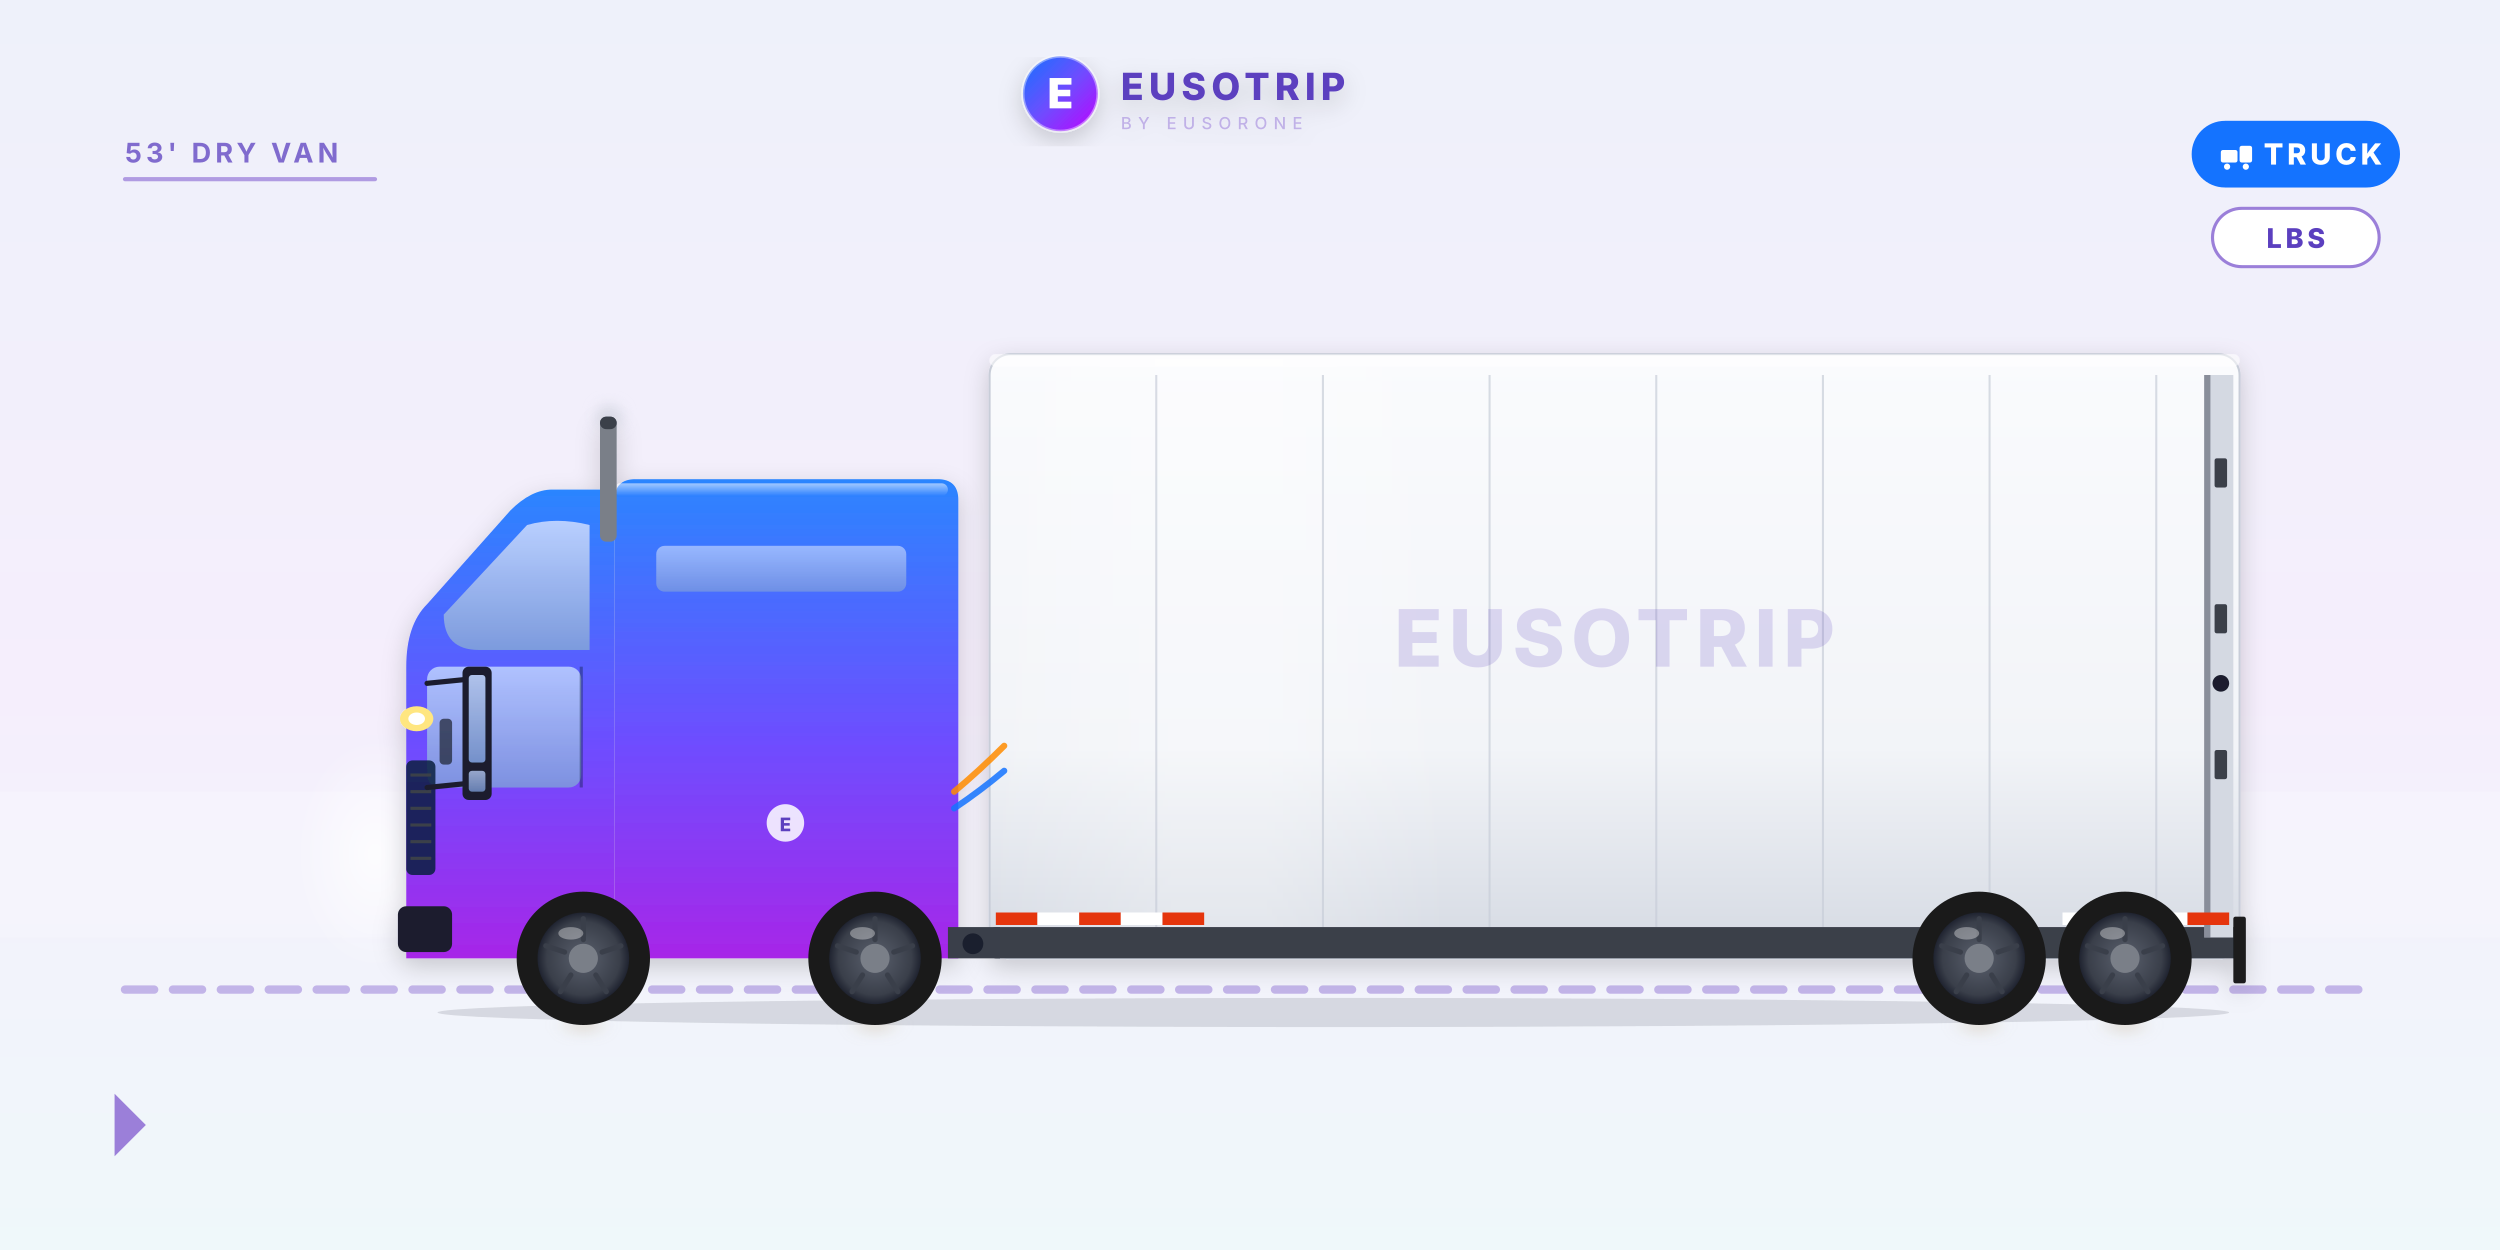
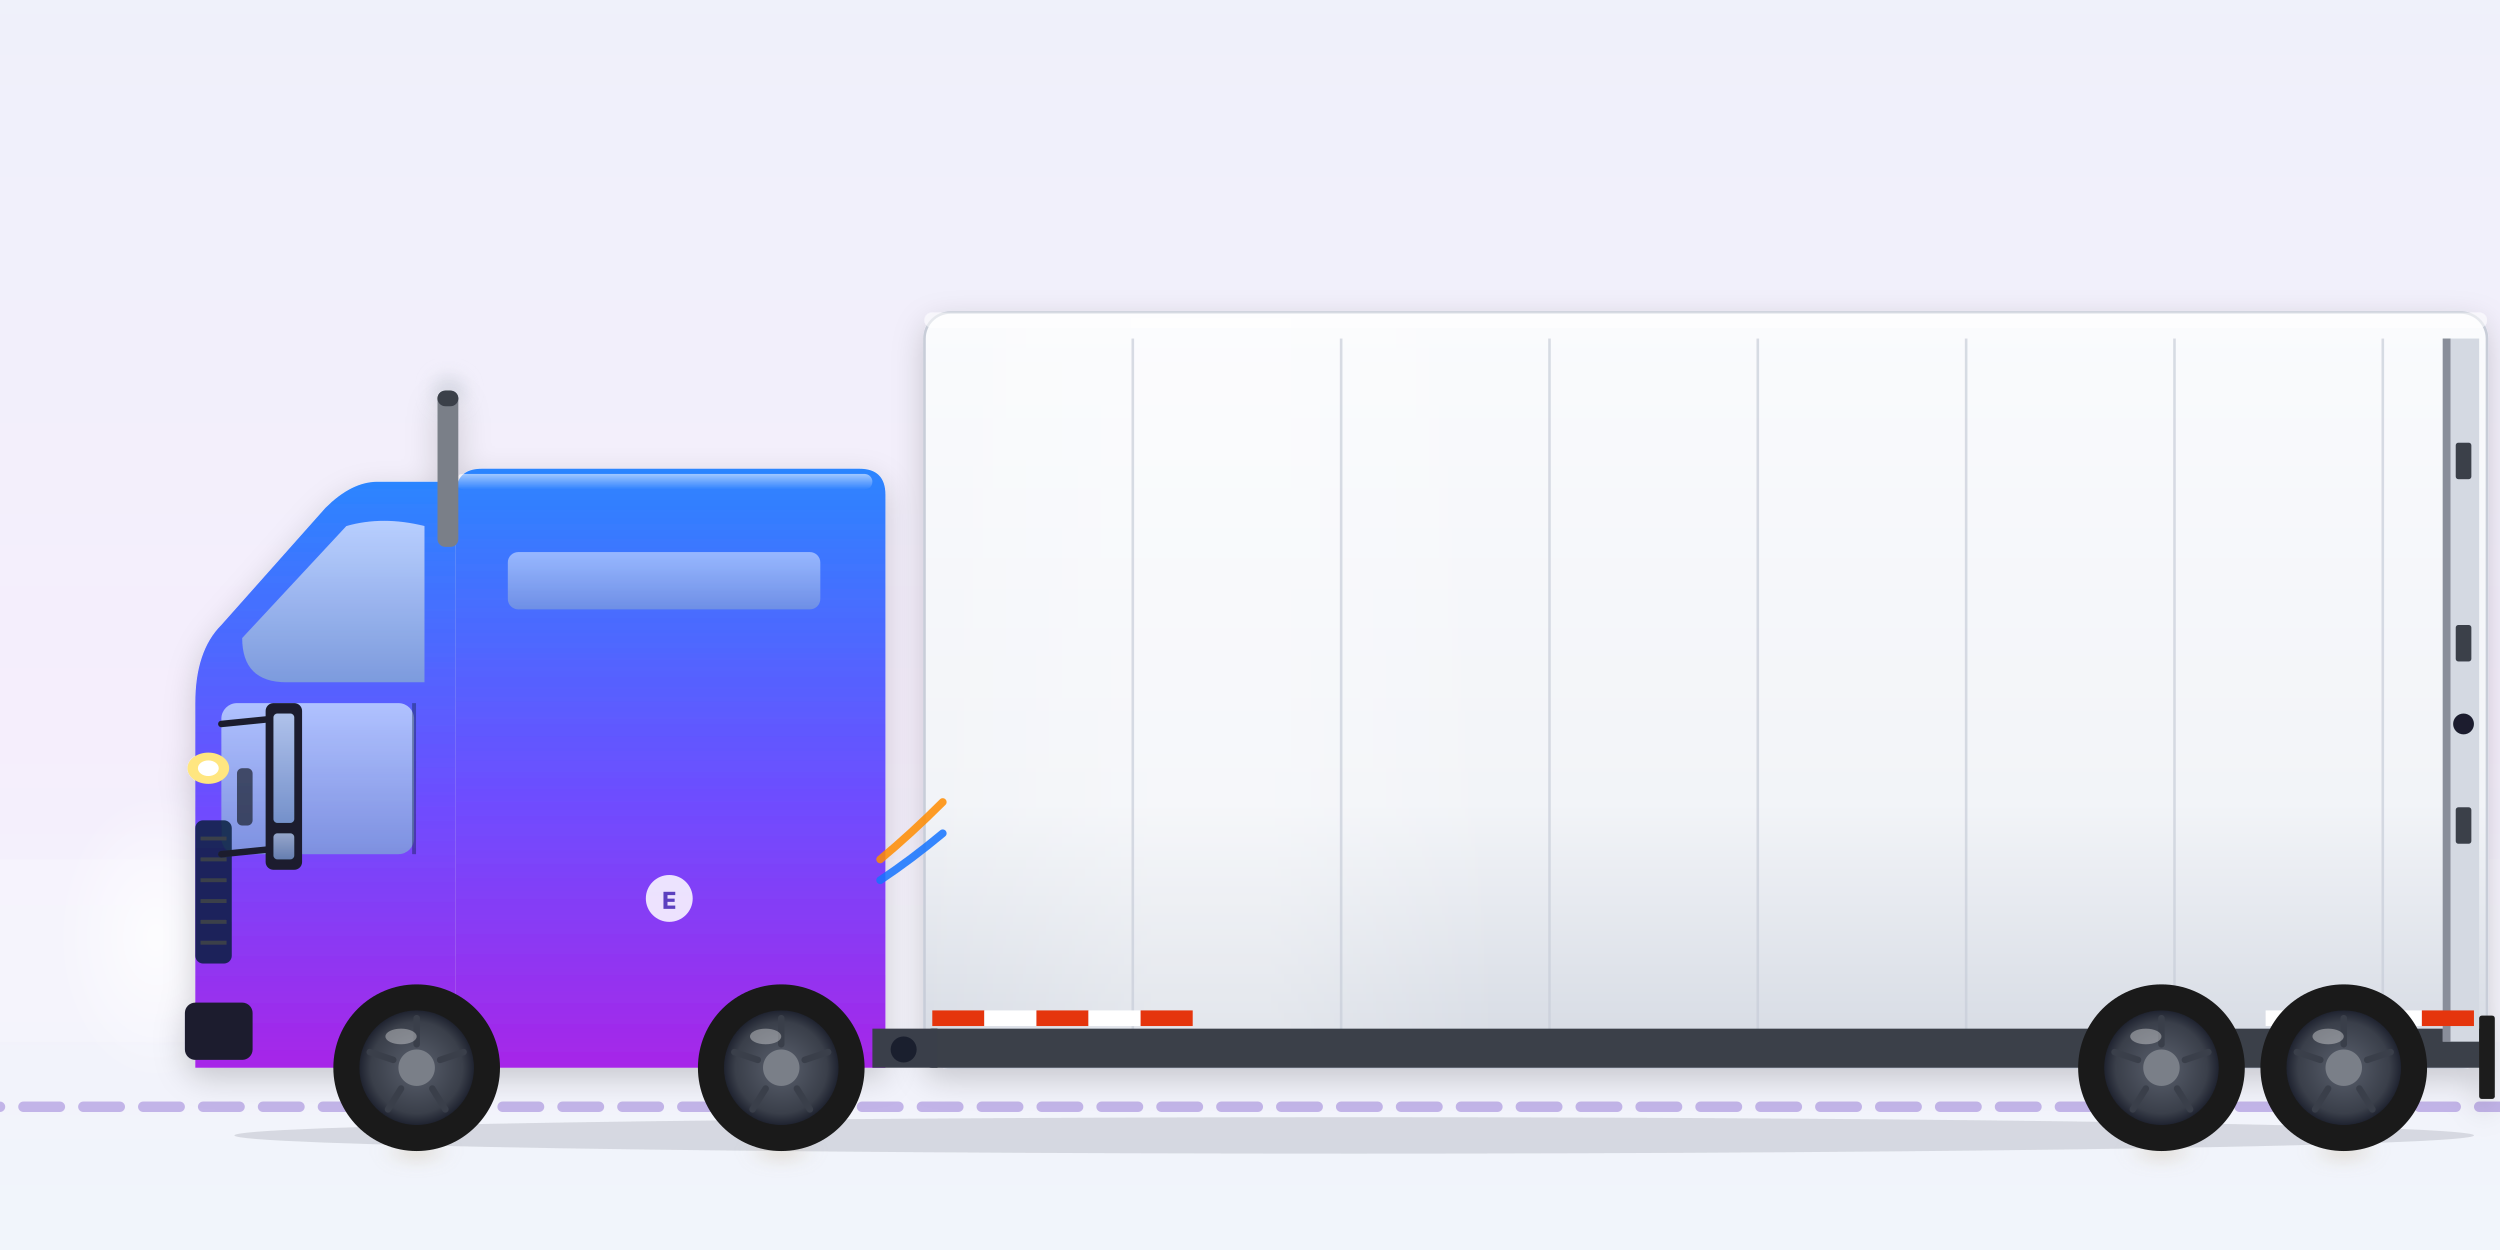
- <svg xmlns="http://www.w3.org/2000/svg" viewBox="0 0 1200 600" width="1200" height="600">
+ <svg xmlns="http://www.w3.org/2000/svg" width="1200" height="600" viewBox="0 50 1200 480" preserveAspectRatio="xMidYMid slice">
  <style>
    /* ========== CHASSIS BOB — the body floats on suspension ========== */
    .chassis-bob   { animation: chassis-bob 0.5s ease-in-out infinite; }
    @keyframes chassis-bob {
      0%, 100% { transform: translateY(0); }
      50%      { transform: translateY(-1.5px); }
    }
    /* Cab phase-shifted vs trailer — kingpin compliance, cab "leads" */
    .cab-sway      { animation: cab-sway 0.5s ease-in-out infinite -0.12s; }
    @keyframes cab-sway {
      0%, 100% { transform: translateY(0)    rotate(0deg); }
      50%      { transform: translateY(-0.8px) rotate(-0.15deg); }
    }
    /* Mudflap flutter (rear of trailer) */
    .mudflap       { transform-origin: 1075px 440px;
                      animation: mudflap-flutter 0.42s ease-in-out infinite; }
    @keyframes mudflap-flutter {
      0%, 100% { transform: rotate(0deg)   translateX(0); }
      50%      { transform: rotate(-4deg)  translateX(0.4px); }
    }
    /* Speed streaks recede LEFT-to-RIGHT-out-of-frame behind truck */
    .streak        { animation: streak-drift 1.2s linear infinite; opacity: 0; }
    .streak.s2     { animation-delay: -0.4s; }
    .streak.s3     { animation-delay: -0.8s; }
    @keyframes streak-drift {
      0%   { transform: translateX(0);    opacity: 0; }
      15%  { opacity: 0.45; }
      85%  { opacity: 0.45; }
      100% { transform: translateX(180px); opacity: 0; }
    }
    /* Bow-air haze at front bumper */
    .bow-air       { animation: bow-air-pulse 1.4s ease-in-out infinite;
                      transform-origin: 180px 410px; }
    @keyframes bow-air-pulse {
      0%, 100% { transform: scale(1)   translateX(0);   opacity: 0.18; }
      50%      { transform: scale(1.1) translateX(-3px); opacity: 0.32; }
    }
    /* Tire contact dust — quick pulse synced to wheel period 1.6s */
    .tire-dust     { animation: tire-dust 1.6s ease-out infinite; }
    @keyframes tire-dust {
      0%, 80%, 100% { opacity: 0; transform: translateX(0) scale(0.4); }
      8%, 18%       { opacity: 0.45; transform: translateX(0) scale(0.4); }
      35%           { opacity: 0;    transform: translateX(14px) scale(1); }
    }

    /* ========== ORIGINAL MOTION VOCAB ========== */
    .sheen        { animation: sheen-sweep 5s ease-in-out infinite;
                      transform-box: fill-box; }
    @keyframes sheen-sweep {
      0%   { transform: translateX(-220px); opacity: 0; }
      30%  { opacity: 0.5; }
      70%  { opacity: 0.5; }
      100% { transform: translateX(220px); opacity: 0; }
    }
    .wordmark     { animation: wordmark-breath 6s ease-in-out infinite; }
    @keyframes wordmark-breath {
      0%, 100% { opacity: 0.14; }
      50%      { opacity: 0.24; }
    }
    .badge-e      { transform-box: fill-box; transform-origin: center;
                      animation: badge-pulse 3.2s ease-in-out infinite; }
    @keyframes badge-pulse {
      0%, 100% { transform: scale(1);    opacity: 0.85; }
      50%      { transform: scale(1.06); opacity: 1; }
    }
    .headlight-glow { animation: headlight-pulse 4s ease-in-out infinite; }
    @keyframes headlight-pulse {
      0%, 100% { opacity: 0.85; }
      50%      { opacity: 1; }
    }
    .airlines     { animation: airlines-vibrate 0.55s ease-in-out infinite;
                      transform-box: fill-box; }
    @keyframes airlines-vibrate {
      0%, 100% { transform: translateY(0); }
      50%      { transform: translateY(0.6px); }
    }
    .chevron      { animation: chevron-pulse 2.2s ease-in-out infinite; }
    @keyframes chevron-pulse {
      0%, 100% { opacity: 0.3; }
      50%      { opacity: 0.65; }
    }
    .sky-shimmer  { animation: sky-drift 14s linear infinite;
                      transform-box: fill-box; }
    @keyframes sky-drift {
      from { transform: translateX(-40px); opacity: 0.12; }
      50%  { opacity: 0.22; }
      to   { transform: translateX(40px); opacity: 0.12; }
    }
    .ground-line  { stroke-dasharray: 14 9;
                      animation: ground-dash 1.6s linear infinite; }
    @keyframes ground-dash {
      from { stroke-dashoffset: 0; }
      to   { stroke-dashoffset: -46; }
    }
    /* ========== BRAND LOCKUP ========== */
    .brand-mark {
      transform-box: fill-box; transform-origin: center;
      animation: brand-pulse 3.6s ease-in-out infinite;
    }
    @keyframes brand-pulse {
      0%, 100% { transform: scale(1);    opacity: 0.92; }
      50%      { transform: scale(1.05); opacity: 1; }
    }
    .brand-word { animation: brand-word-breath 6s ease-in-out infinite; }
    @keyframes brand-word-breath {
      0%, 100% { opacity: 0.78; }
      50%      { opacity: 1; }
    }

    @media (prefers-reduced-motion: reduce) {
      .chassis-bob, .cab-sway, .mudflap, .streak, .bow-air, .tire-dust,
      .sheen, .wordmark, .badge-e, .headlight-glow, .airlines, .chevron,
      .sky-shimmer, .ground-line, .brand-mark, .brand-word { animation: none !important; }
    }
+   
+     /* ========== DARK-MODE OVERRIDES (2026-05-16) ========== */
+     @media (prefers-color-scheme: dark) {
+       .sky-bg          { fill: url(#skyDark) !important; }
+       .ground-line     { stroke: #5E4FC6 !important; opacity: 0.55 !important; }
+       .ground-shadow   { fill: #060912 !important; opacity: 0.55 !important; }
+       .brand-word      { fill: #C9B6FF !important; }
+       .brand-tagline   { fill: #8B7FE3 !important; }
+       .equipment-label { fill: #C9B6FF !important; }
+       .equipment-sub   { fill: #8B7FE3 !important; }
+       .equipment-rule  { stroke: #6E4DFF !important; }
+     }
  </style>
  <defs>
+     <linearGradient id="skyDark" x1="0" y1="0" x2="0" y2="1">
+       <stop offset="0%" stop-color="#0A0F1F" />
+       <stop offset="55%" stop-color="#141A2E" />
+       <stop offset="100%" stop-color="#0B0F1B" />
+     </linearGradient>
    <linearGradient id="brandIridescent" x1="0" y1="0" x2="1" y2="1">
      <stop offset="0%" stop-color="#1473FF" />
      <stop offset="50%" stop-color="#6E4DFF" />
      <stop offset="100%" stop-color="#BE01FF" />
    </linearGradient>
    <linearGradient id="sky" x1="0" y1="0" x2="0" y2="1">
      <stop offset="0%" stop-color="#EEF1FA" />
      <stop offset="55%" stop-color="#F5EEFC" />
      <stop offset="100%" stop-color="#EFF8FA" />
    </linearGradient>
    <linearGradient id="cab" x1="0" y1="0" x2="0" y2="1">
      <stop offset="0%" stop-color="#2B85FF" />
      <stop offset="55%" stop-color="#6E4DFF" />
      <stop offset="100%" stop-color="#A726E8" />
    </linearGradient>
    <linearGradient id="cabRoof" x1="0" y1="0" x2="0" y2="1">
      <stop offset="0%" stop-color="#FFFFFF" stop-opacity="0.55" />
      <stop offset="100%" stop-color="#FFFFFF" stop-opacity="0" />
    </linearGradient>
    <linearGradient id="trailerBody" x1="0" y1="0" x2="0" y2="1">
      <stop offset="0%" stop-color="#FAFBFD" />
      <stop offset="65%" stop-color="#F2F4F8" />
      <stop offset="100%" stop-color="#D4D9E2" />
    </linearGradient>
    <linearGradient id="trailerSheen" x1="0" y1="0" x2="1" y2="0">
      <stop offset="0%" stop-color="#FFFFFF" stop-opacity="0" />
      <stop offset="40%" stop-color="#FFFFFF" stop-opacity="0.55" />
      <stop offset="60%" stop-color="#FFFFFF" stop-opacity="0.55" />
      <stop offset="100%" stop-color="#FFFFFF" stop-opacity="0" />
    </linearGradient>
    <linearGradient id="windowGlass" x1="0" y1="0" x2="0" y2="1">
      <stop offset="0%" stop-color="#BFD3FF" />
      <stop offset="100%" stop-color="#7E9DDB" />
    </linearGradient>
    <radialGradient id="rim" cx="0.5" cy="0.5" r="0.5">
      <stop offset="0%" stop-color="#5A606D" />
      <stop offset="80%" stop-color="#3A3F4A" />
      <stop offset="100%" stop-color="#1F2330" />
    </radialGradient>
    <radialGradient id="bowHaze" cx="0.5" cy="0.5" r="0.5">
      <stop offset="0%" stop-color="#FFFFFF" stop-opacity="0.75" />
      <stop offset="100%" stop-color="#FFFFFF" stop-opacity="0" />
    </radialGradient>
    <radialGradient id="dustCloud" cx="0.5" cy="0.5" r="0.5">
      <stop offset="0%" stop-color="#C8B89A" stop-opacity="0.55" />
      <stop offset="100%" stop-color="#C8B89A" stop-opacity="0" />
    </radialGradient>
    <filter id="rigShadow" x="-10%" y="-10%" width="120%" height="130%">
      <feGaussianBlur in="SourceAlpha" stdDeviation="6" />
      <feOffset dx="0" dy="4" result="offsetBlur" />
      <feComponentTransfer>
        <feFuncA type="linear" slope="0.18" />
      </feComponentTransfer>
      <feMerge>
        <feMergeNode />
        <feMergeNode in="SourceGraphic" />
      </feMerge>
    </filter>
    <filter id="softBlur" x="-50%" y="-50%" width="200%" height="200%">
      <feGaussianBlur stdDeviation="3" />
    </filter>
  </defs>
-   <rect width="1200" height="600" fill="url(#sky)" />
+   <rect class="sky-bg" width="1200" height="600" fill="url(#sky)" />
  <rect class="sky-shimmer" x="0" y="380" width="1200" height="70" fill="#FFFFFF" opacity="0.18" />
  <line class="ground-line" x1="60" y1="475" x2="1140" y2="475" stroke="#9B7FD9" stroke-width="4" stroke-linecap="round" opacity="0.55" />
  <ellipse cx="640" cy="486" rx="430" ry="7" fill="#1A1F2E" opacity="0.13" />
  <g stroke="#9B7FD9" stroke-width="2.5" stroke-linecap="round" opacity="0.5">
    <line class="streak" x1="1090" y1="445" x2="1145" y2="445" />
    <line class="streak s2" x1="1085" y1="455" x2="1150" y2="455" />
    <line class="streak s3" x1="1095" y1="468" x2="1145" y2="468" />
  </g>
  <ellipse class="bow-air" cx="180" cy="410" rx="38" ry="55" fill="url(#bowHaze)" />
  <g filter="url(#softBlur)" opacity="0.5">
    <circle cx="292" cy="200" r="6" fill="#C8CDD8">
      <animate attributeName="cy" from="200" to="120" dur="2.6s" repeatCount="indefinite" />
      <animate attributeName="r" from="6" to="14" dur="2.6s" repeatCount="indefinite" />
      <animate attributeName="opacity" values="0;0.55;0.55;0" keyTimes="0;0.15;0.7;1" dur="2.6s" repeatCount="indefinite" />
    </circle>
    <circle cx="294" cy="200" r="5" fill="#C8CDD8">
      <animate attributeName="cy" from="200" to="120" dur="2.6s" begin="-0.9s" repeatCount="indefinite" />
      <animate attributeName="r" from="5" to="12" dur="2.6s" begin="-0.9s" repeatCount="indefinite" />
      <animate attributeName="opacity" values="0;0.55;0.55;0" keyTimes="0;0.15;0.7;1" dur="2.6s" begin="-0.9s" repeatCount="indefinite" />
    </circle>
    <circle cx="290" cy="200" r="4" fill="#C8CDD8">
      <animate attributeName="cy" from="200" to="120" dur="2.6s" begin="-1.7s" repeatCount="indefinite" />
      <animate attributeName="r" from="4" to="10" dur="2.6s" begin="-1.7s" repeatCount="indefinite" />
      <animate attributeName="opacity" values="0;0.55;0.55;0" keyTimes="0;0.15;0.7;1" dur="2.6s" begin="-1.7s" repeatCount="indefinite" />
    </circle>
  </g>
  <g filter="url(#softBlur)">
    <ellipse class="tire-dust" cx="420" cy="492" rx="14" ry="5" fill="url(#dustCloud)" />
    <ellipse class="tire-dust" cx="280" cy="492" rx="14" ry="5" fill="url(#dustCloud)" style="animation-delay:-0.4s" />
    <ellipse class="tire-dust" cx="950" cy="492" rx="14" ry="5" fill="url(#dustCloud)" style="animation-delay:-0.7s" />
    <ellipse class="tire-dust" cx="1020" cy="492" rx="14" ry="5" fill="url(#dustCloud)" style="animation-delay:-1.1s" />
  </g>
  <g class="chassis-bob">
    <g class="cab-sway">
      <g filter="url(#rigShadow)">
        <path d="M 460 250 L 460 460 L 295 460 L 295 240 Q 295 230 305 230 L 450 230 Q 460 230 460 240 Z" fill="url(#cab)" />
        <path d="M 295 240 L 295 460 L 195 460 L 195 320 Q 195 300 205 290 L 245 245 Q 255 235 265 235 L 290 235 Q 295 235 295 240 Z" fill="url(#cab)" />
        <rect x="295" y="232" width="160" height="6" rx="3" fill="url(#cabRoof)" />
        <path d="M 283 252 Q 267 248 253 252 L 213 295 Q 213 312 230 312 L 283 312 Z" fill="url(#windowGlass)" opacity="0.95" />
        <rect x="205" y="320" width="74" height="58" rx="6" fill="url(#windowGlass)" opacity="0.85" />
        <line x1="279" y1="320" x2="279" y2="378" stroke="#0A1F3F" stroke-width="1.5" opacity="0.4" />
        <rect x="315" y="262" width="120" height="22" rx="4" fill="url(#windowGlass)" opacity="0.7" />
        <rect x="211" y="345" width="6" height="22" rx="2" fill="#1A1F2E" opacity="0.7" />
        <g class="headlight-glow">
          <ellipse cx="200" cy="345" rx="8" ry="6" fill="#FFE680" />
          <ellipse cx="200" cy="345" rx="4" ry="3" fill="#FFFFFF" />
        </g>
        <rect x="195" y="365" width="14" height="55" rx="3" fill="#0A1F3F" opacity="0.85" />
        <g stroke="#3A3F4A" stroke-width="1.5">
          <line x1="197" y1="372" x2="207" y2="372" />
          <line x1="197" y1="380" x2="207" y2="380" />
          <line x1="197" y1="388" x2="207" y2="388" />
          <line x1="197" y1="396" x2="207" y2="396" />
          <line x1="197" y1="404" x2="207" y2="404" />
          <line x1="197" y1="412" x2="207" y2="412" />
        </g>
        <rect x="191" y="435" width="26" height="22" rx="4" fill="#1A1F2E" />
        <rect x="271" y="438" width="22" height="20" rx="2" fill="#1A1F2E" opacity="0.85" />
        <line x1="205" y1="328" x2="225" y2="326" stroke="#1A1F2E" stroke-width="2.5" stroke-linecap="round" />
        <line x1="205" y1="378" x2="225" y2="376" stroke="#1A1F2E" stroke-width="2.5" stroke-linecap="round" />
        <rect x="222" y="320" width="14" height="64" rx="3" fill="#1A1F2E" />
        <rect x="225" y="324" width="8" height="42" rx="1.5" fill="url(#windowGlass)" opacity="0.9" />
        <rect x="225" y="370" width="8" height="10" rx="1.5" fill="url(#windowGlass)" opacity="0.75" />
        <rect x="288" y="200" width="8" height="60" rx="3" fill="#7A7F88" />
        <rect x="288" y="200" width="8" height="6" rx="3" fill="#3A3F4A" />
        <g class="badge-e">
          <circle cx="377" cy="395" r="9" fill="#FFFFFF" opacity="0.85" />
          <text x="377" y="399" text-anchor="middle" font-family="Inter, system-ui, sans-serif" font-weight="800" font-size="9" fill="#5B3FBF">E</text>
        </g>
      </g>
    </g>
    <g filter="url(#rigShadow)">
      <rect x="475" y="170" width="600" height="290" rx="10" fill="url(#trailerBody)" stroke="#C8CDD8" stroke-width="1" />
      <rect x="475" y="170" width="600" height="6" rx="3" fill="#FFFFFF" opacity="0.55" />
      <g clip-path="inset(170px 125px 140px 475px)">
        <rect class="sheen" x="475" y="172" width="220" height="286" rx="9" fill="url(#trailerSheen)" opacity="0.5" />
      </g>
      <g stroke="#C8CDD8" stroke-width="1" opacity="0.7">
        <line x1="555" y1="180" x2="555" y2="450" />
        <line x1="635" y1="180" x2="635" y2="450" />
        <line x1="715" y1="180" x2="715" y2="450" />
        <line x1="795" y1="180" x2="795" y2="450" />
        <line x1="875" y1="180" x2="875" y2="450" />
        <line x1="955" y1="180" x2="955" y2="450" />
        <line x1="1035" y1="180" x2="1035" y2="450" />
      </g>
      <rect x="475" y="445" width="600" height="15" rx="3" fill="#3A3F4A" />
      <rect x="1058" y="180" width="14" height="270" fill="#D4D9E2" />
      <rect x="1058" y="180" width="3" height="270" fill="#1A1F2E" opacity="0.4" />
      <rect x="1063" y="220" width="6" height="14" rx="1" fill="#3A3F4A" />
      <rect x="1063" y="290" width="6" height="14" rx="1" fill="#3A3F4A" />
      <rect x="1063" y="360" width="6" height="14" rx="1" fill="#3A3F4A" />
      <circle cx="1066" cy="328" r="4" fill="#1A1F2E" />
-       <text class="wordmark" x="775" y="320" text-anchor="middle" font-family="Inter, system-ui, sans-serif" font-weight="800" font-size="38" fill="#5B3FBF" opacity="0.18" letter-spacing="3">EUSOTRIP</text>
      <g>
        <rect x="478" y="438" width="20" height="6" fill="#E5350D" />
        <rect x="498" y="438" width="20" height="6" fill="#FFFFFF" />
        <rect x="518" y="438" width="20" height="6" fill="#E5350D" />
        <rect x="538" y="438" width="20" height="6" fill="#FFFFFF" />
        <rect x="558" y="438" width="20" height="6" fill="#E5350D" />
      </g>
      <g>
        <rect x="990" y="438" width="20" height="6" fill="#FFFFFF" />
        <rect x="1010" y="438" width="20" height="6" fill="#E5350D" />
        <rect x="1030" y="438" width="20" height="6" fill="#FFFFFF" />
        <rect x="1050" y="438" width="20" height="6" fill="#E5350D" />
      </g>
      <rect class="mudflap" x="1072" y="440" width="6" height="32" rx="1" fill="#1A1A1A" />
    </g>
    <rect x="455" y="445" width="25" height="15" fill="#3A3F4A" />
    <circle cx="467" cy="453" r="5" fill="#1A1F2E" />
    <g class="airlines">
      <path d="M 458 380 Q 470 370 482 358" stroke="#FF8C00" stroke-width="3" fill="none" stroke-linecap="round" opacity="0.85" />
      <path d="M 458 388 Q 470 380 482 370" stroke="#1473FF" stroke-width="3" fill="none" stroke-linecap="round" opacity="0.85" />
    </g>
  </g>
  <symbol id="wheelArt" overflow="visible">
    <circle cx="0" cy="0" r="32" fill="#1A1A1A" />
    <circle cx="0" cy="0" r="22" fill="url(#rim)" />
    <circle cx="0" cy="0" r="7" fill="#7A7F88" />
    <g stroke="#3A3F4A" stroke-width="2.5" stroke-linecap="round">
      <line x1="0" y1="-19" x2="0" y2="-9" />
      <line x1="18" y1="-6" x2="9" y2="-3" />
      <line x1="11" y1="16" x2="6" y2="8" />
      <line x1="-11" y1="16" x2="-6" y2="8" />
      <line x1="-18" y1="-6" x2="-9" y2="-3" />
    </g>
    <ellipse cx="-6" cy="-12" rx="6" ry="3" fill="#FFFFFF" opacity="0.35" />
  </symbol>
  <g transform="translate(420 460)">
    <g>
      <use href="#wheelArt" />
      <animateTransform attributeName="transform" type="rotate" from="0" to="-360" dur="1.6s" repeatCount="indefinite" />
    </g>
  </g>
  <g transform="translate(280 460)">
    <g>
      <use href="#wheelArt" />
      <animateTransform attributeName="transform" type="rotate" from="0" to="-360" dur="1.6s" repeatCount="indefinite" />
    </g>
  </g>
  <g transform="translate(950 460)">
    <g>
      <use href="#wheelArt" />
      <animateTransform attributeName="transform" type="rotate" from="0" to="-360" dur="1.6s" repeatCount="indefinite" />
    </g>
  </g>
  <g transform="translate(1020 460)">
    <g>
      <use href="#wheelArt" />
      <animateTransform attributeName="transform" type="rotate" from="0" to="-360" dur="1.6s" repeatCount="indefinite" />
    </g>
  </g>
-   <g>
-     <rect x="1052" y="58" width="100" height="32" rx="16" ry="16" fill="#1473FF" />
-     <g transform="translate(1066 70)" fill="#FFFFFF">
-       <rect x="0" y="2" width="8" height="6" rx="1" />
-       <rect x="9" y="0" width="6" height="8" rx="1" />
-       <circle cx="3" cy="10" r="1.5" />
-       <circle cx="12" cy="10" r="1.5" />
-     </g>
-     <text x="1115" y="79" text-anchor="middle" font-family="Inter, system-ui, sans-serif" font-weight="800" font-size="14" letter-spacing="1.8" fill="#FFFFFF">TRUCK</text>
-   </g>
-   <g>
-     <rect x="1062" y="100" width="80" height="28" rx="14" ry="14" fill="#FFFFFF" stroke="#9B7FD9" stroke-width="1.5" />
-     <text x="1102" y="119" text-anchor="middle" font-family="Inter, system-ui, sans-serif" font-weight="800" font-size="13" letter-spacing="1.8" fill="#5B3FBF">LBS</text>
-   </g>
  <g opacity="0.75">
-     <text x="60" y="78" font-family="Inter, system-ui, sans-serif" font-weight="700" font-size="13" letter-spacing="2" fill="#5B3FBF">53' DRY VAN</text>
-     <line x1="60" y1="86" x2="180" y2="86" stroke="#9B7FD9" stroke-width="2" stroke-linecap="round" />
  </g>
  <g class="chevron">
    <path d="M 70 540 L 55 525 L 55 555 Z" fill="#9B7FD9" />
  </g>
-   <g class="brand-lockup" filter="url(#rigShadow)" transform="translate(490 26)">
-     <g class="brand-mark">
-       <circle cx="19" cy="19" r="18" fill="url(#brandIridescent)" />
-       <circle cx="19" cy="19" r="18" fill="none" stroke="#FFFFFF" stroke-width="1.5" opacity="0.4" />
-       <text x="19" y="26" text-anchor="middle" font-family="Inter, system-ui, sans-serif" font-weight="900" font-size="20" fill="#FFFFFF" letter-spacing="-1">E</text>
-     </g>
-     <text class="brand-word" x="48" y="22" font-family="Inter, system-ui, sans-serif" font-weight="800" font-size="18" letter-spacing="2.5" fill="#5B3FBF">EUSOTRIP</text>
-     <text x="48" y="36" font-family="Inter, system-ui, sans-serif" font-weight="500" font-size="8" letter-spacing="3" fill="#9B7FD9" opacity="0.55">BY EUSORONE</text>
-   </g>
</svg>
